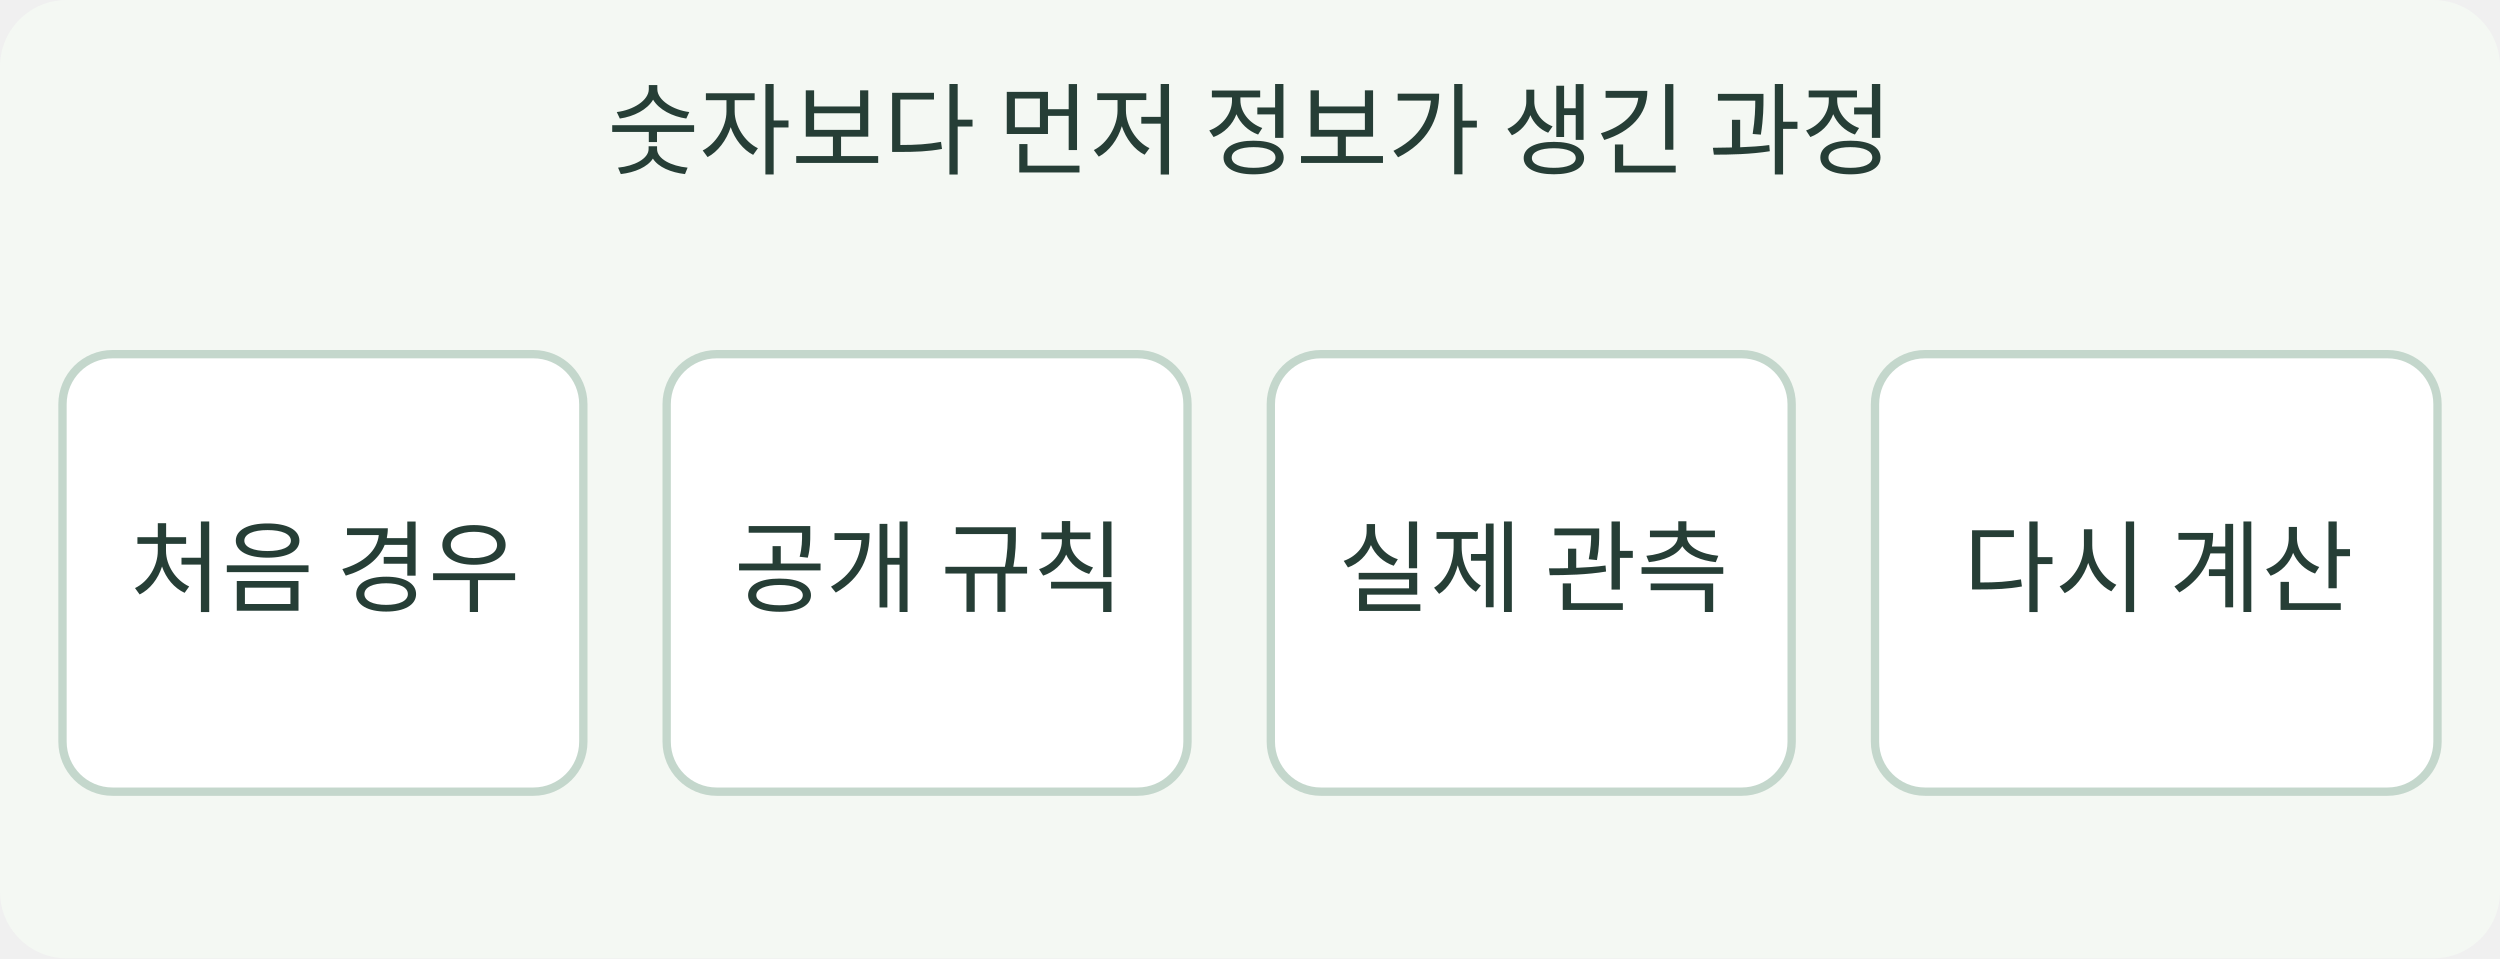
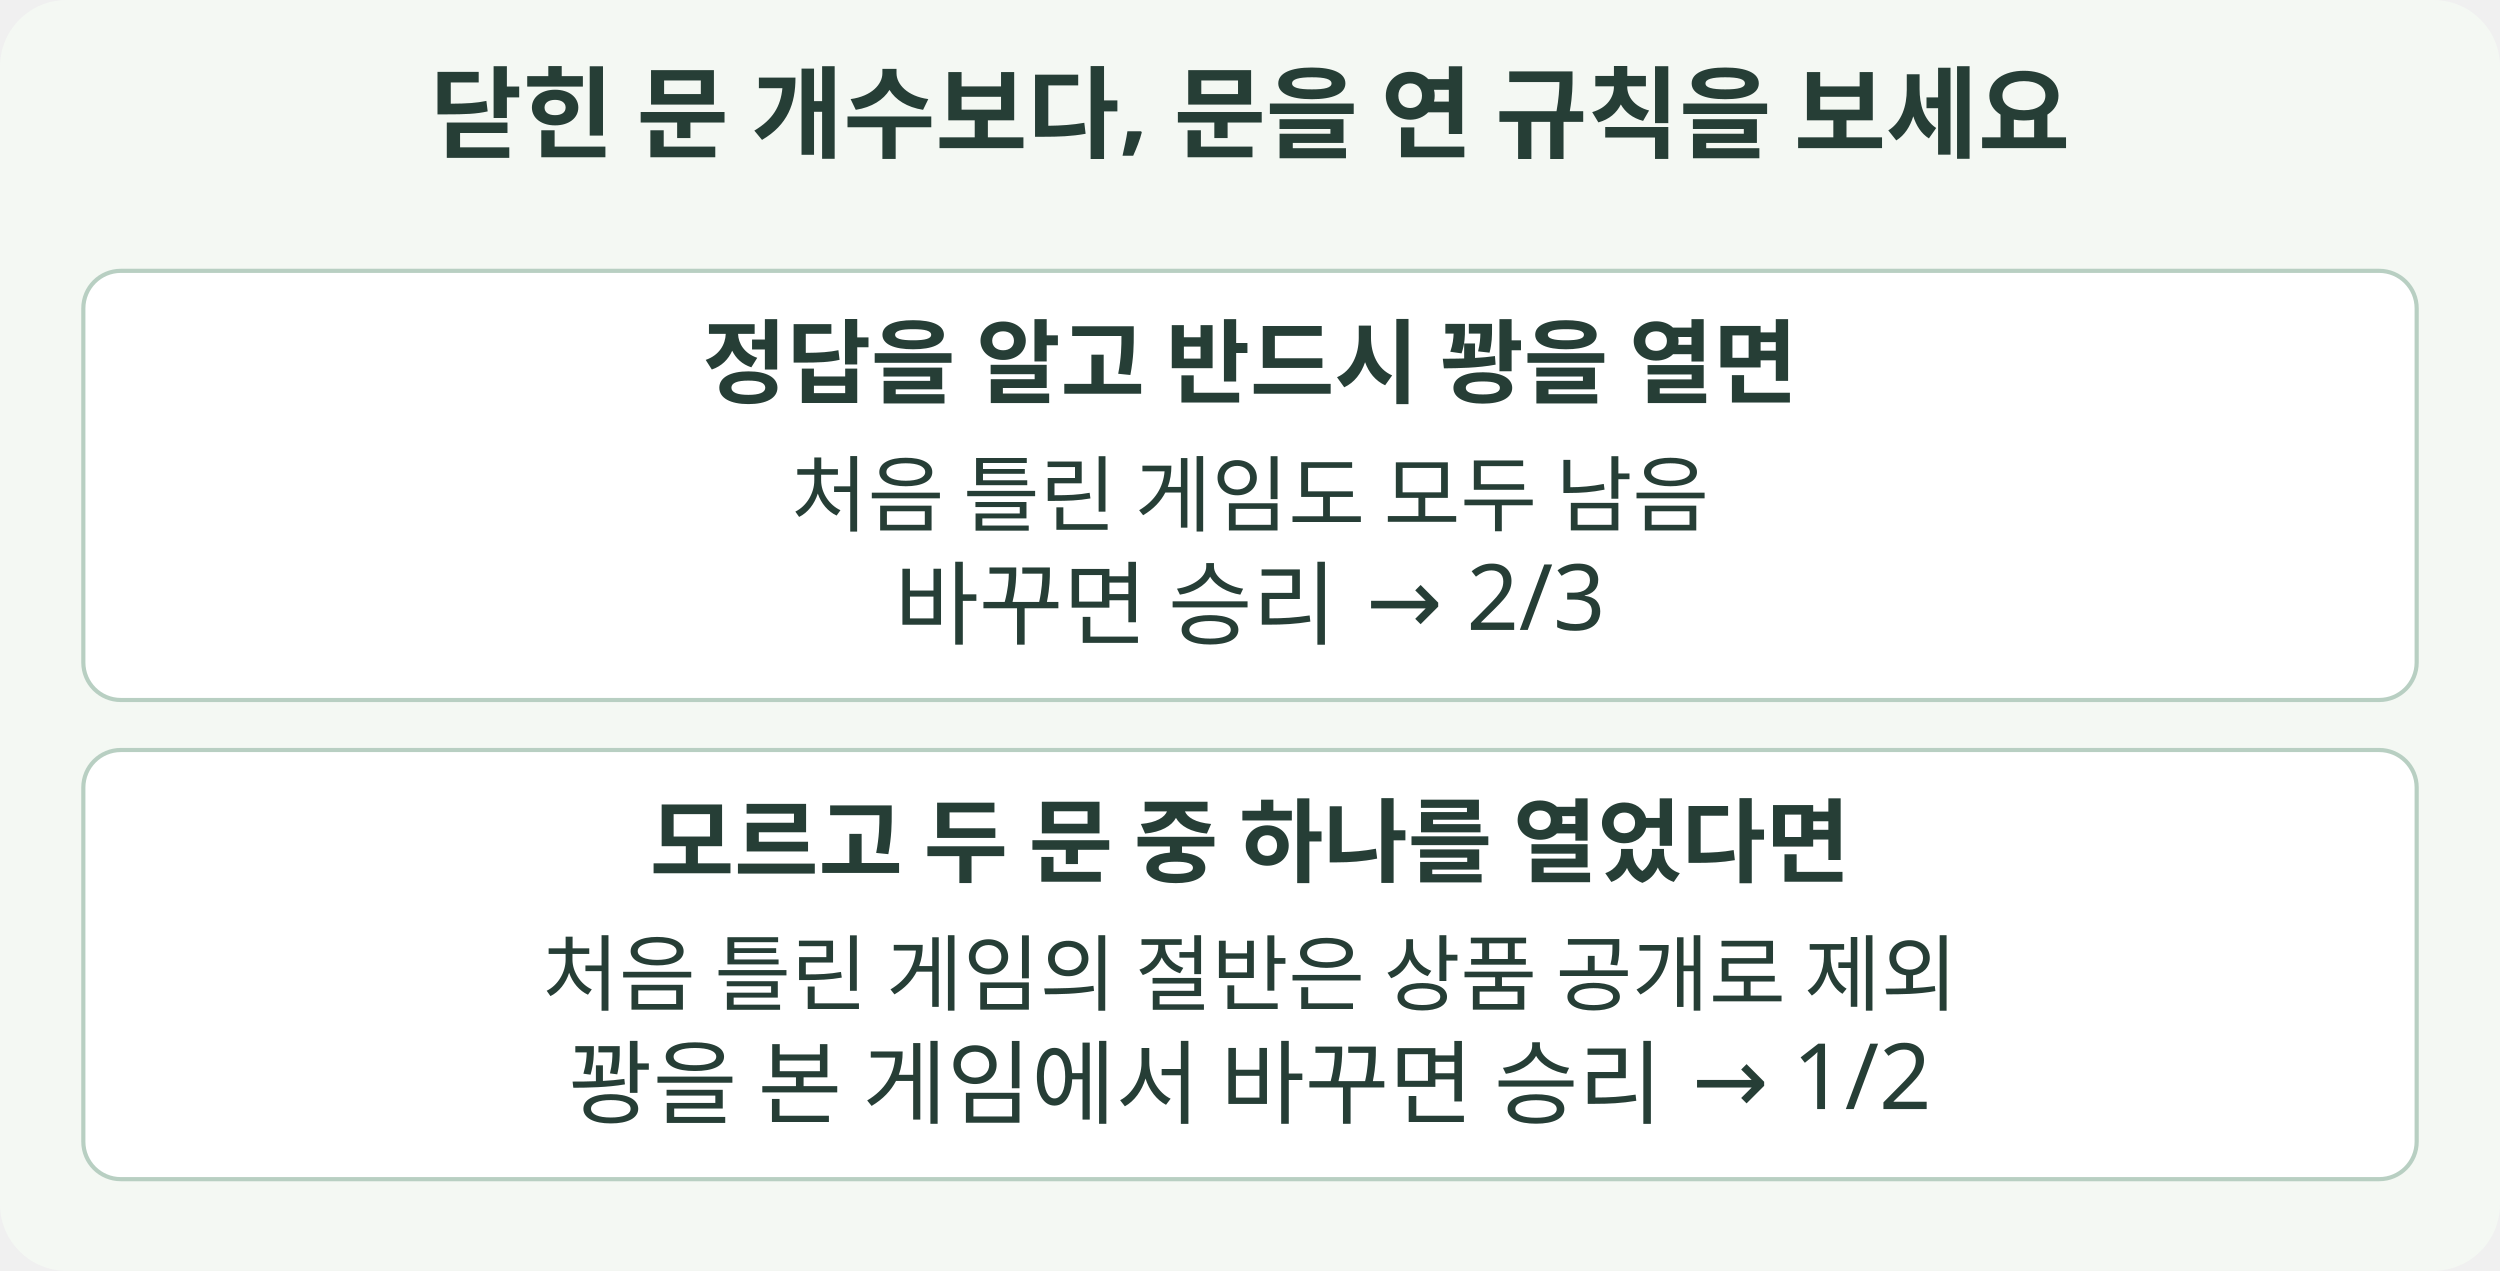
- <svg xmlns="http://www.w3.org/2000/svg" viewBox="0 0 600 230" role="img" aria-labelledby="title">
-   <rect width="600" height="230" rx="16" fill="#f4f8f3" />
-   <g fill="white" stroke="#c4d7cc" stroke-width="2">
-     <rect x="15" y="85" width="125" height="105" rx="12" />
-     <rect x="160" y="85" width="125" height="105" rx="12" />
-     <rect x="305" y="85" width="125" height="105" rx="12" />
-     <rect x="450" y="85" width="135" height="105" rx="12" />
-   </g>
-   <g font-family="system-ui,sans-serif" font-size="24" fill="#263e36" text-anchor="middle">
-     <text x="300" y="40">숫자보다 먼저 정보가 생긴 과정</text>
-     <text x="78" y="145">처음 경우</text>
-     <text x="223" y="145">공개 규칙</text>
-     <text x="368" y="145">실제 관측</text>
-     <text x="518" y="145">다시 계산</text>
+ <svg xmlns="http://www.w3.org/2000/svg" viewBox="0 0 600 305" role="img" aria-labelledby="title desc">
+   <rect width="600" height="305" rx="16" fill="#f4f8f3" />
+   <g font-family="system-ui,Malgun Gothic,sans-serif" fill="#263e36">
+     <text x="300" y="36" font-size="24" text-anchor="middle" font-weight="700">닫힌 문 개수보다, 문을 연 규칙을 보세요</text>
+     <rect x="20" y="65" width="560" height="103" rx="9" fill="#fff" stroke="#b8cfc2" />
+     <text x="300" y="95" font-size="22" text-anchor="middle" font-weight="700">정답을 알고 반드시 꽝을 열면</text>
+     <text x="300" y="126" font-size="20" text-anchor="middle">처음 틀린 게임도 모두 남음</text>
+     <text x="300" y="153" font-size="22" text-anchor="middle">바꾸면 승리 → 2/3</text>
+     <rect x="20" y="180" width="560" height="103" rx="9" fill="#fff" stroke="#b8cfc2" />
+     <text x="300" y="210" font-size="22" text-anchor="middle" font-weight="700">모르고 두 문 중 하나를 열었다면</text>
+     <text x="300" y="241" font-size="20" text-anchor="middle">처음 틀린 게임의 절반은 상품 공개로 제외</text>
+     <text x="300" y="268" font-size="22" text-anchor="middle">꽝을 본 게임에서 바꾸면 승리 → 1/2</text>
  </g>
</svg>
